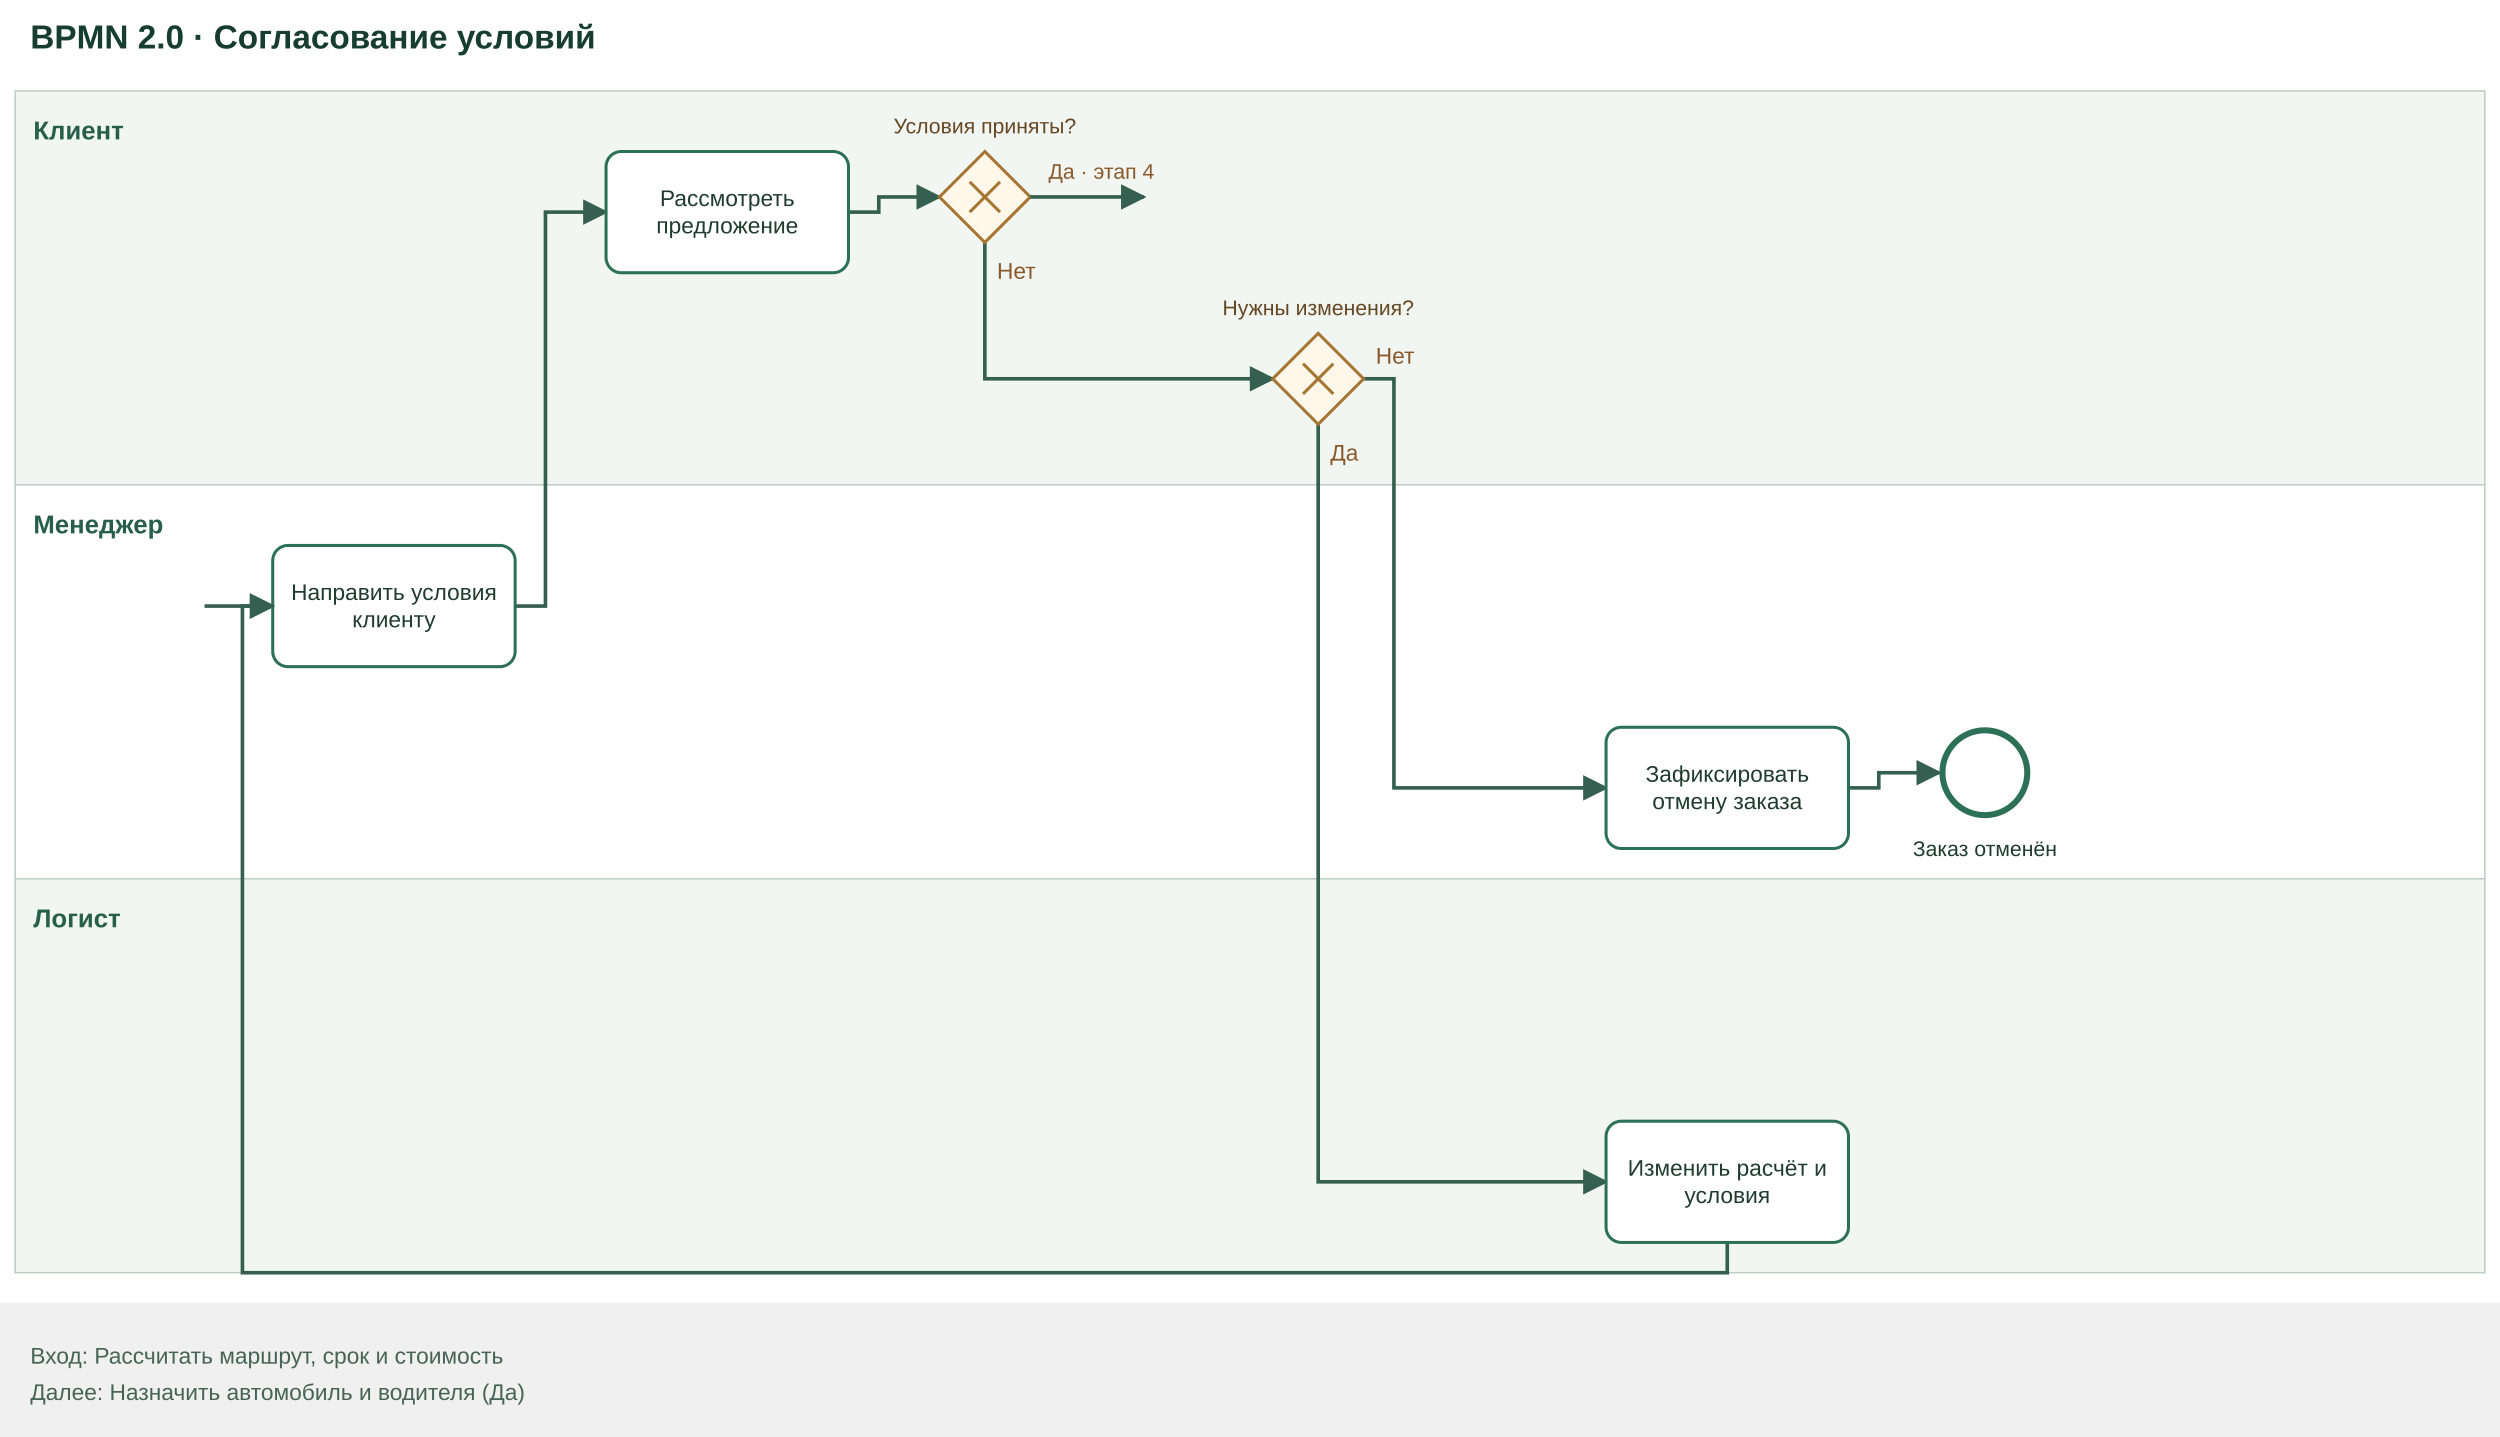
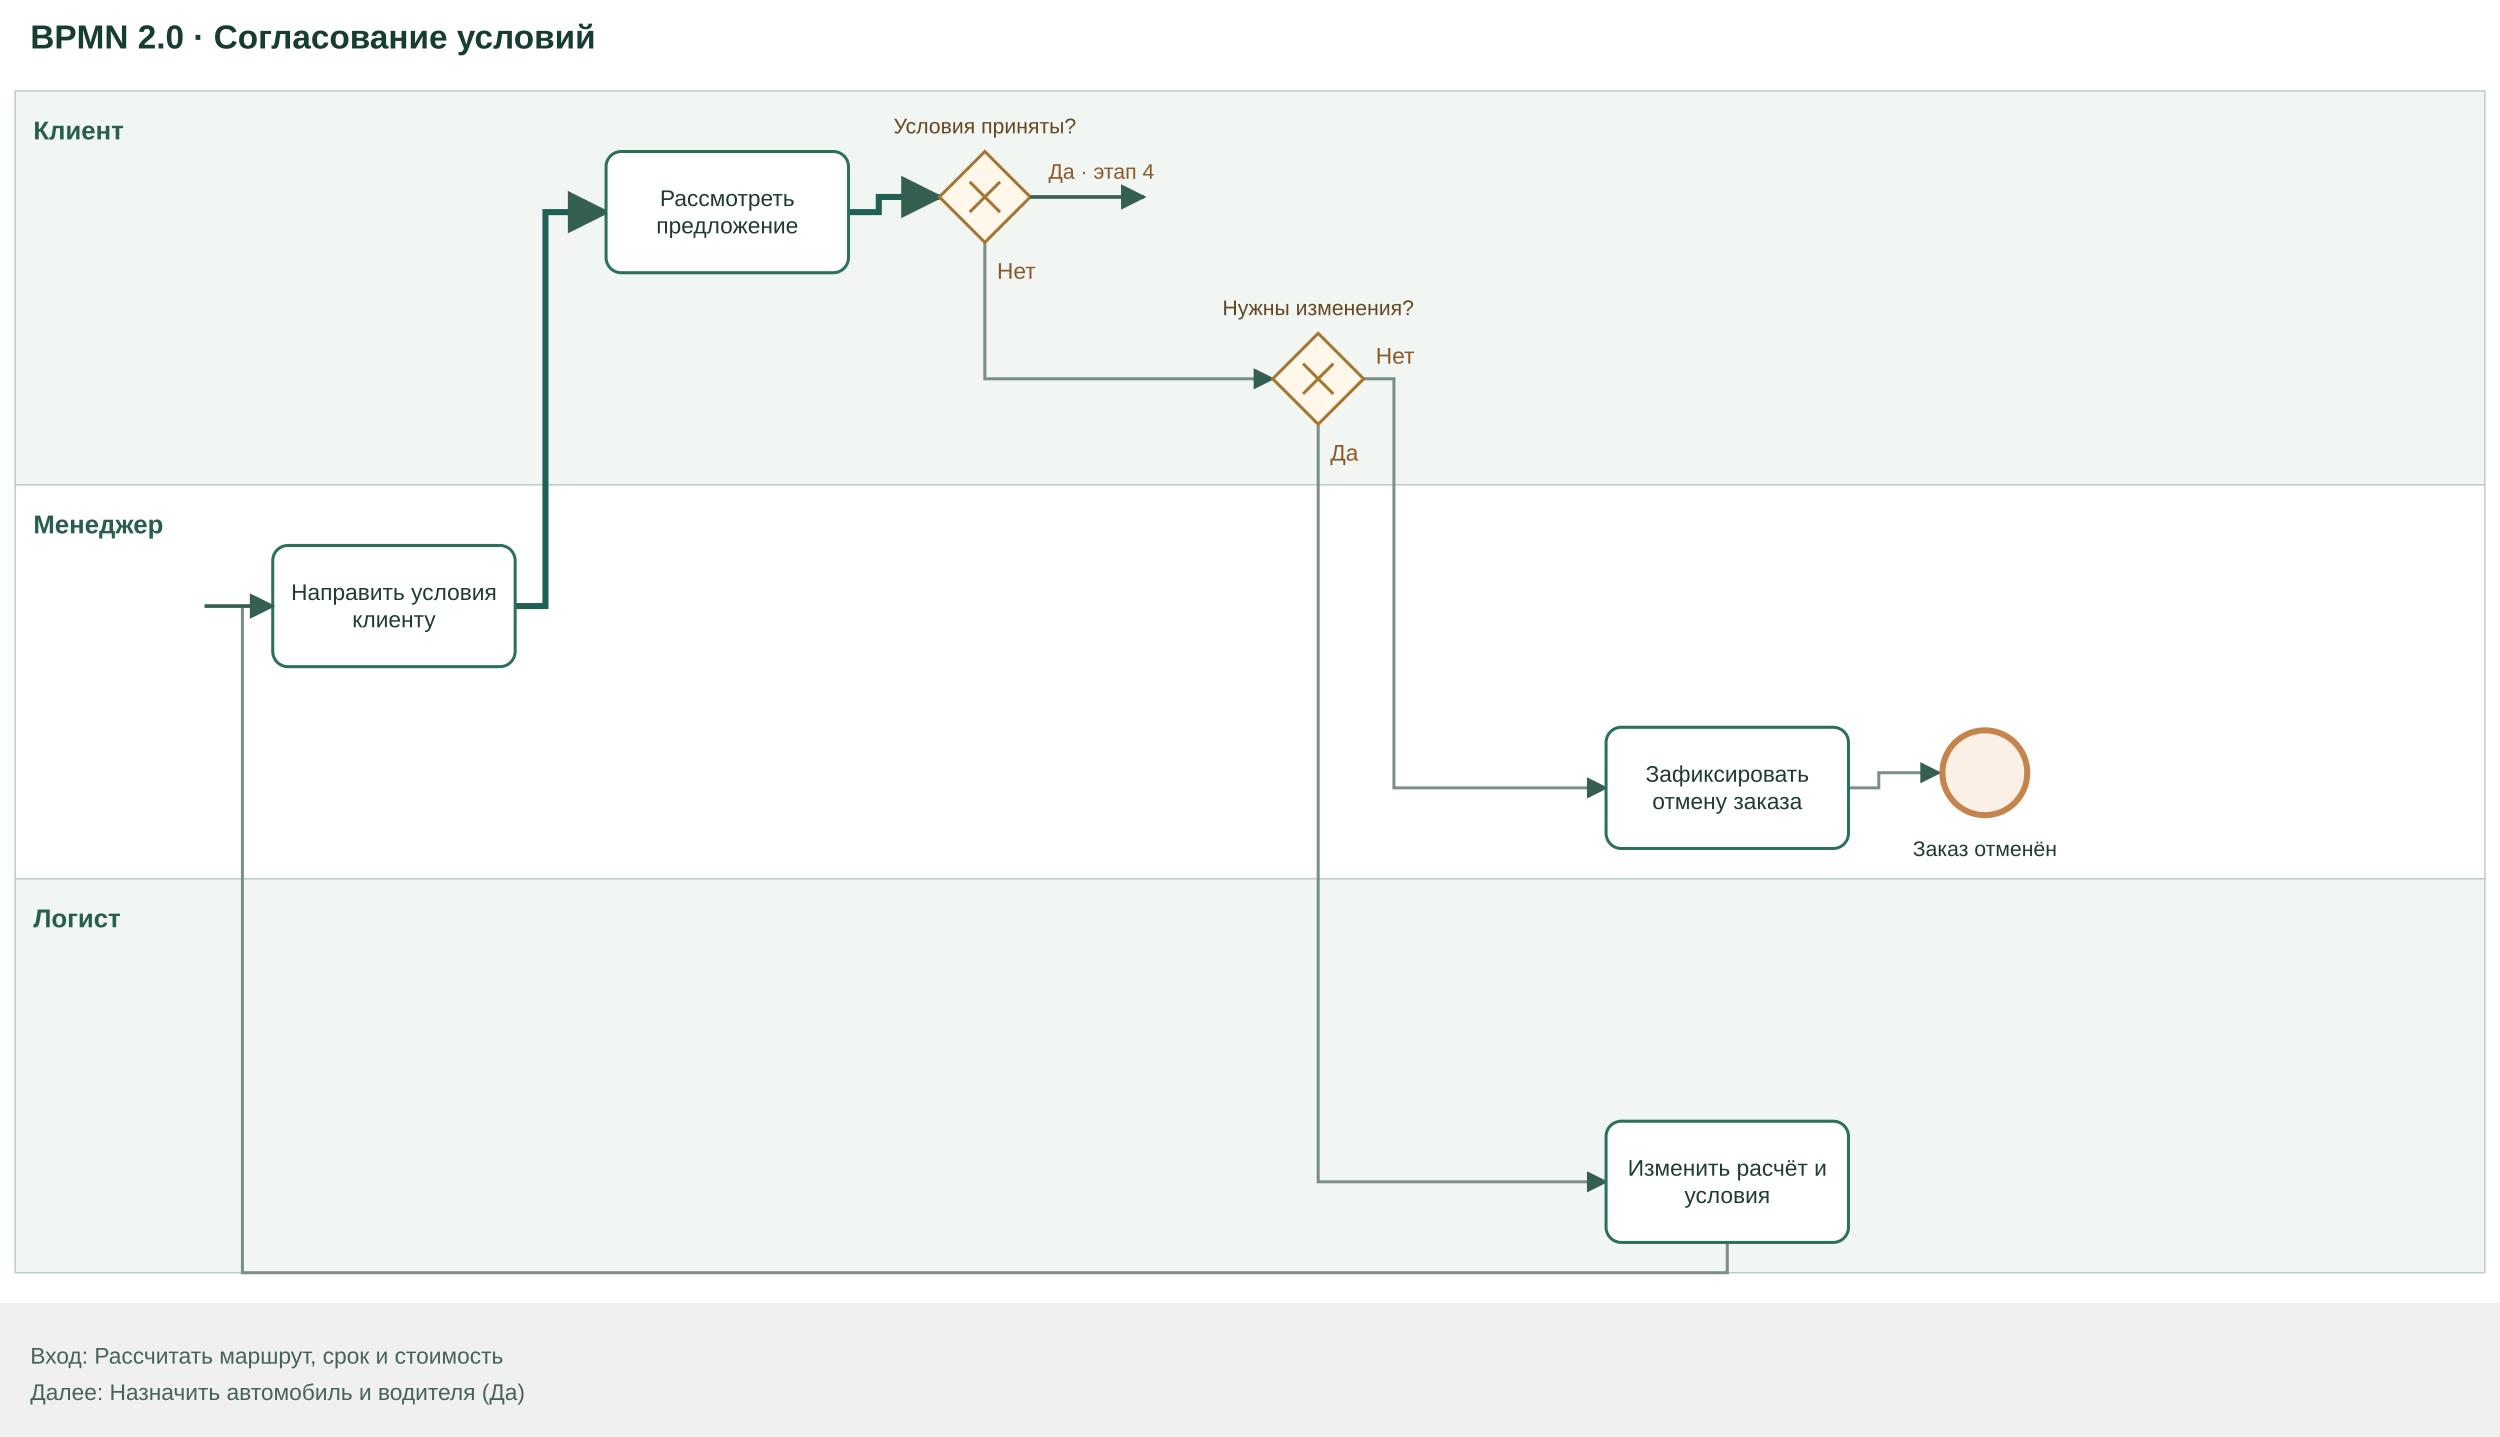
<svg xmlns="http://www.w3.org/2000/svg" width="1650" height="948" viewBox="0 0 1650 948" role="img" aria-label="Согласование условий">
  <defs>
    <marker id="arrow" viewBox="0 0 10 10" refX="9" refY="5" markerWidth="7" markerHeight="7" orient="auto">
      <path d="M0 0L10 5L0 10Z" fill="#355f50" />
    </marker>
  </defs>
  <rect width="1650" height="860" fill="white" />
  <text x="20" y="32" font-family="Arial" font-size="22" font-weight="bold" fill="#173d31">BPMN 2.0 · Согласование условий</text>
  <rect x="10" y="60" width="1630" height="260" fill="#f1f6f2" stroke="#bdcec3" />
  <text x="22" y="92" font-family="Arial" font-size="17" font-weight="bold" fill="#285e4c">Клиент</text>
  <rect x="10" y="320" width="1630" height="260" fill="white" stroke="#bdcec3" />
  <text x="22" y="352" font-family="Arial" font-size="17" font-weight="bold" fill="#285e4c">Менеджер</text>
  <rect x="10" y="580" width="1630" height="260" fill="#f1f6f2" stroke="#bdcec3" />
  <text x="22" y="612" font-family="Arial" font-size="17" font-weight="bold" fill="#285e4c">Логист</text>
-   <polyline points="340,400 360,400 360,140 400,140" fill="none" stroke="#355f50" stroke-width="2.4" marker-end="url(#arrow)" />
-   <polyline points="560,140 580,140 580,130 620,130" fill="none" stroke="#355f50" stroke-width="2.4" marker-end="url(#arrow)" />
-   <polyline points="1220,520 1240,520 1240,510 1280,510" fill="none" stroke="#355f50" stroke-width="2.4" marker-end="url(#arrow)" />
-   <polyline points="650,160 650,250 840,250" fill="none" stroke="#355f50" stroke-width="2.4" marker-end="url(#arrow)" />
+   <polyline points="340,400 360,400 360,140 400,140" fill="none" stroke="#205f53" stroke-width="4" marker-end="url(#arrow)" />
+   <polyline points="560,140 580,140 580,130 620,130" fill="none" stroke="#205f53" stroke-width="4" marker-end="url(#arrow)" />
+   <polyline points="1220,520 1240,520 1240,510 1280,510" fill="none" stroke="#7c8f86" stroke-width="2" marker-end="url(#arrow)" />
+   <polyline points="650,160 650,250 840,250" fill="none" stroke="#7c8f86" stroke-width="2" marker-end="url(#arrow)" />
  <text x="658" y="184" font-family="Arial" font-size="15" fill="#8a592b">Нет</text>
-   <polyline points="870,280 870,780 1060,780" fill="none" stroke="#355f50" stroke-width="2.4" marker-end="url(#arrow)" />
+   <polyline points="870,280 870,780 1060,780" fill="none" stroke="#7c8f86" stroke-width="2" marker-end="url(#arrow)" />
  <text x="878" y="304" font-family="Arial" font-size="15" fill="#8a592b">Да</text>
-   <polyline points="900,250 920,250 920,520 1060,520" fill="none" stroke="#355f50" stroke-width="2.4" marker-end="url(#arrow)" />
+   <polyline points="900,250 920,250 920,520 1060,520" fill="none" stroke="#7c8f86" stroke-width="2" marker-end="url(#arrow)" />
  <text x="908" y="240" font-family="Arial" font-size="15" fill="#8a592b">Нет</text>
-   <polyline points="1140,820 1140,840 160,840 160,400 180,400" fill="none" stroke="#355f50" stroke-width="2.4" marker-end="url(#arrow)" />
+   <polyline points="1140,820 1140,840 160,840 160,400 180,400" fill="none" stroke="#7c8f86" stroke-width="2" marker-end="url(#arrow)" />
  <rect x="180" y="360" width="160" height="80" rx="10" fill="white" stroke="#2d7058" stroke-width="2" />
  <text x="260.0" y="396.0" text-anchor="middle" font-family="Arial" font-size="15" fill="#203b30">Направить условия</text>
  <text x="260.0" y="414.0" text-anchor="middle" font-family="Arial" font-size="15" fill="#203b30">клиенту</text>
  <rect x="400" y="100" width="160" height="80" rx="10" fill="white" stroke="#2d7058" stroke-width="2" />
  <text x="480.0" y="136.0" text-anchor="middle" font-family="Arial" font-size="15" fill="#203b30">Рассмотреть</text>
  <text x="480.0" y="154.0" text-anchor="middle" font-family="Arial" font-size="15" fill="#203b30">предложение</text>
  <path d="M650 100l30 30-30 30-30-30Z" fill="#fff8ea" stroke="#a57532" stroke-width="2" />
  <path d="M640 120l20 20m0-20-20 20" stroke="#a57532" stroke-width="2" />
  <text x="650" y="88" text-anchor="middle" font-family="Arial" font-size="14" fill="#664723">Условия приняты?</text>
  <path d="M870 220l30 30-30 30-30-30Z" fill="#fff8ea" stroke="#a57532" stroke-width="2" />
  <path d="M860 240l20 20m0-20-20 20" stroke="#a57532" stroke-width="2" />
  <text x="870" y="208" text-anchor="middle" font-family="Arial" font-size="14" fill="#664723">Нужны изменения?</text>
  <rect x="1060" y="740" width="160" height="80" rx="10" fill="white" stroke="#2d7058" stroke-width="2" />
  <text x="1140.0" y="776.0" text-anchor="middle" font-family="Arial" font-size="15" fill="#203b30">Изменить расчёт и</text>
  <text x="1140.0" y="794.0" text-anchor="middle" font-family="Arial" font-size="15" fill="#203b30">условия</text>
  <rect x="1060" y="480" width="160" height="80" rx="10" fill="white" stroke="#2d7058" stroke-width="2" />
  <text x="1140.0" y="516.0" text-anchor="middle" font-family="Arial" font-size="15" fill="#203b30">Зафиксировать</text>
  <text x="1140.0" y="534.0" text-anchor="middle" font-family="Arial" font-size="15" fill="#203b30">отмену заказа</text>
-   <circle cx="1310" cy="510" r="28" fill="white" stroke="#2d7058" stroke-width="4" />
+   <circle cx="1310" cy="510" r="28" fill="#fbf0e6" stroke="#c6844d" stroke-width="4" />
  <text x="1310" y="565" text-anchor="middle" font-family="Arial" font-size="14" fill="#203b30">Заказ отменён</text>
  <path d="M680 130h75" fill="none" stroke="#355f50" stroke-width="2.4" marker-end="url(#arrow)" />
  <text x="692" y="118" font-family="Arial" font-size="14" fill="#8a592b">Да · этап 4</text>
  <path d="M135 400h45" fill="none" stroke="#355f50" stroke-width="2.4" marker-end="url(#arrow)" />
  <text x="20" y="900" font-family="Arial" font-size="15" fill="#466355">Вход: Рассчитать маршрут, срок и стоимость</text>
  <text x="20" y="924" font-family="Arial" font-size="15" fill="#466355">Далее: Назначить автомобиль и водителя (Да)</text>
</svg>
